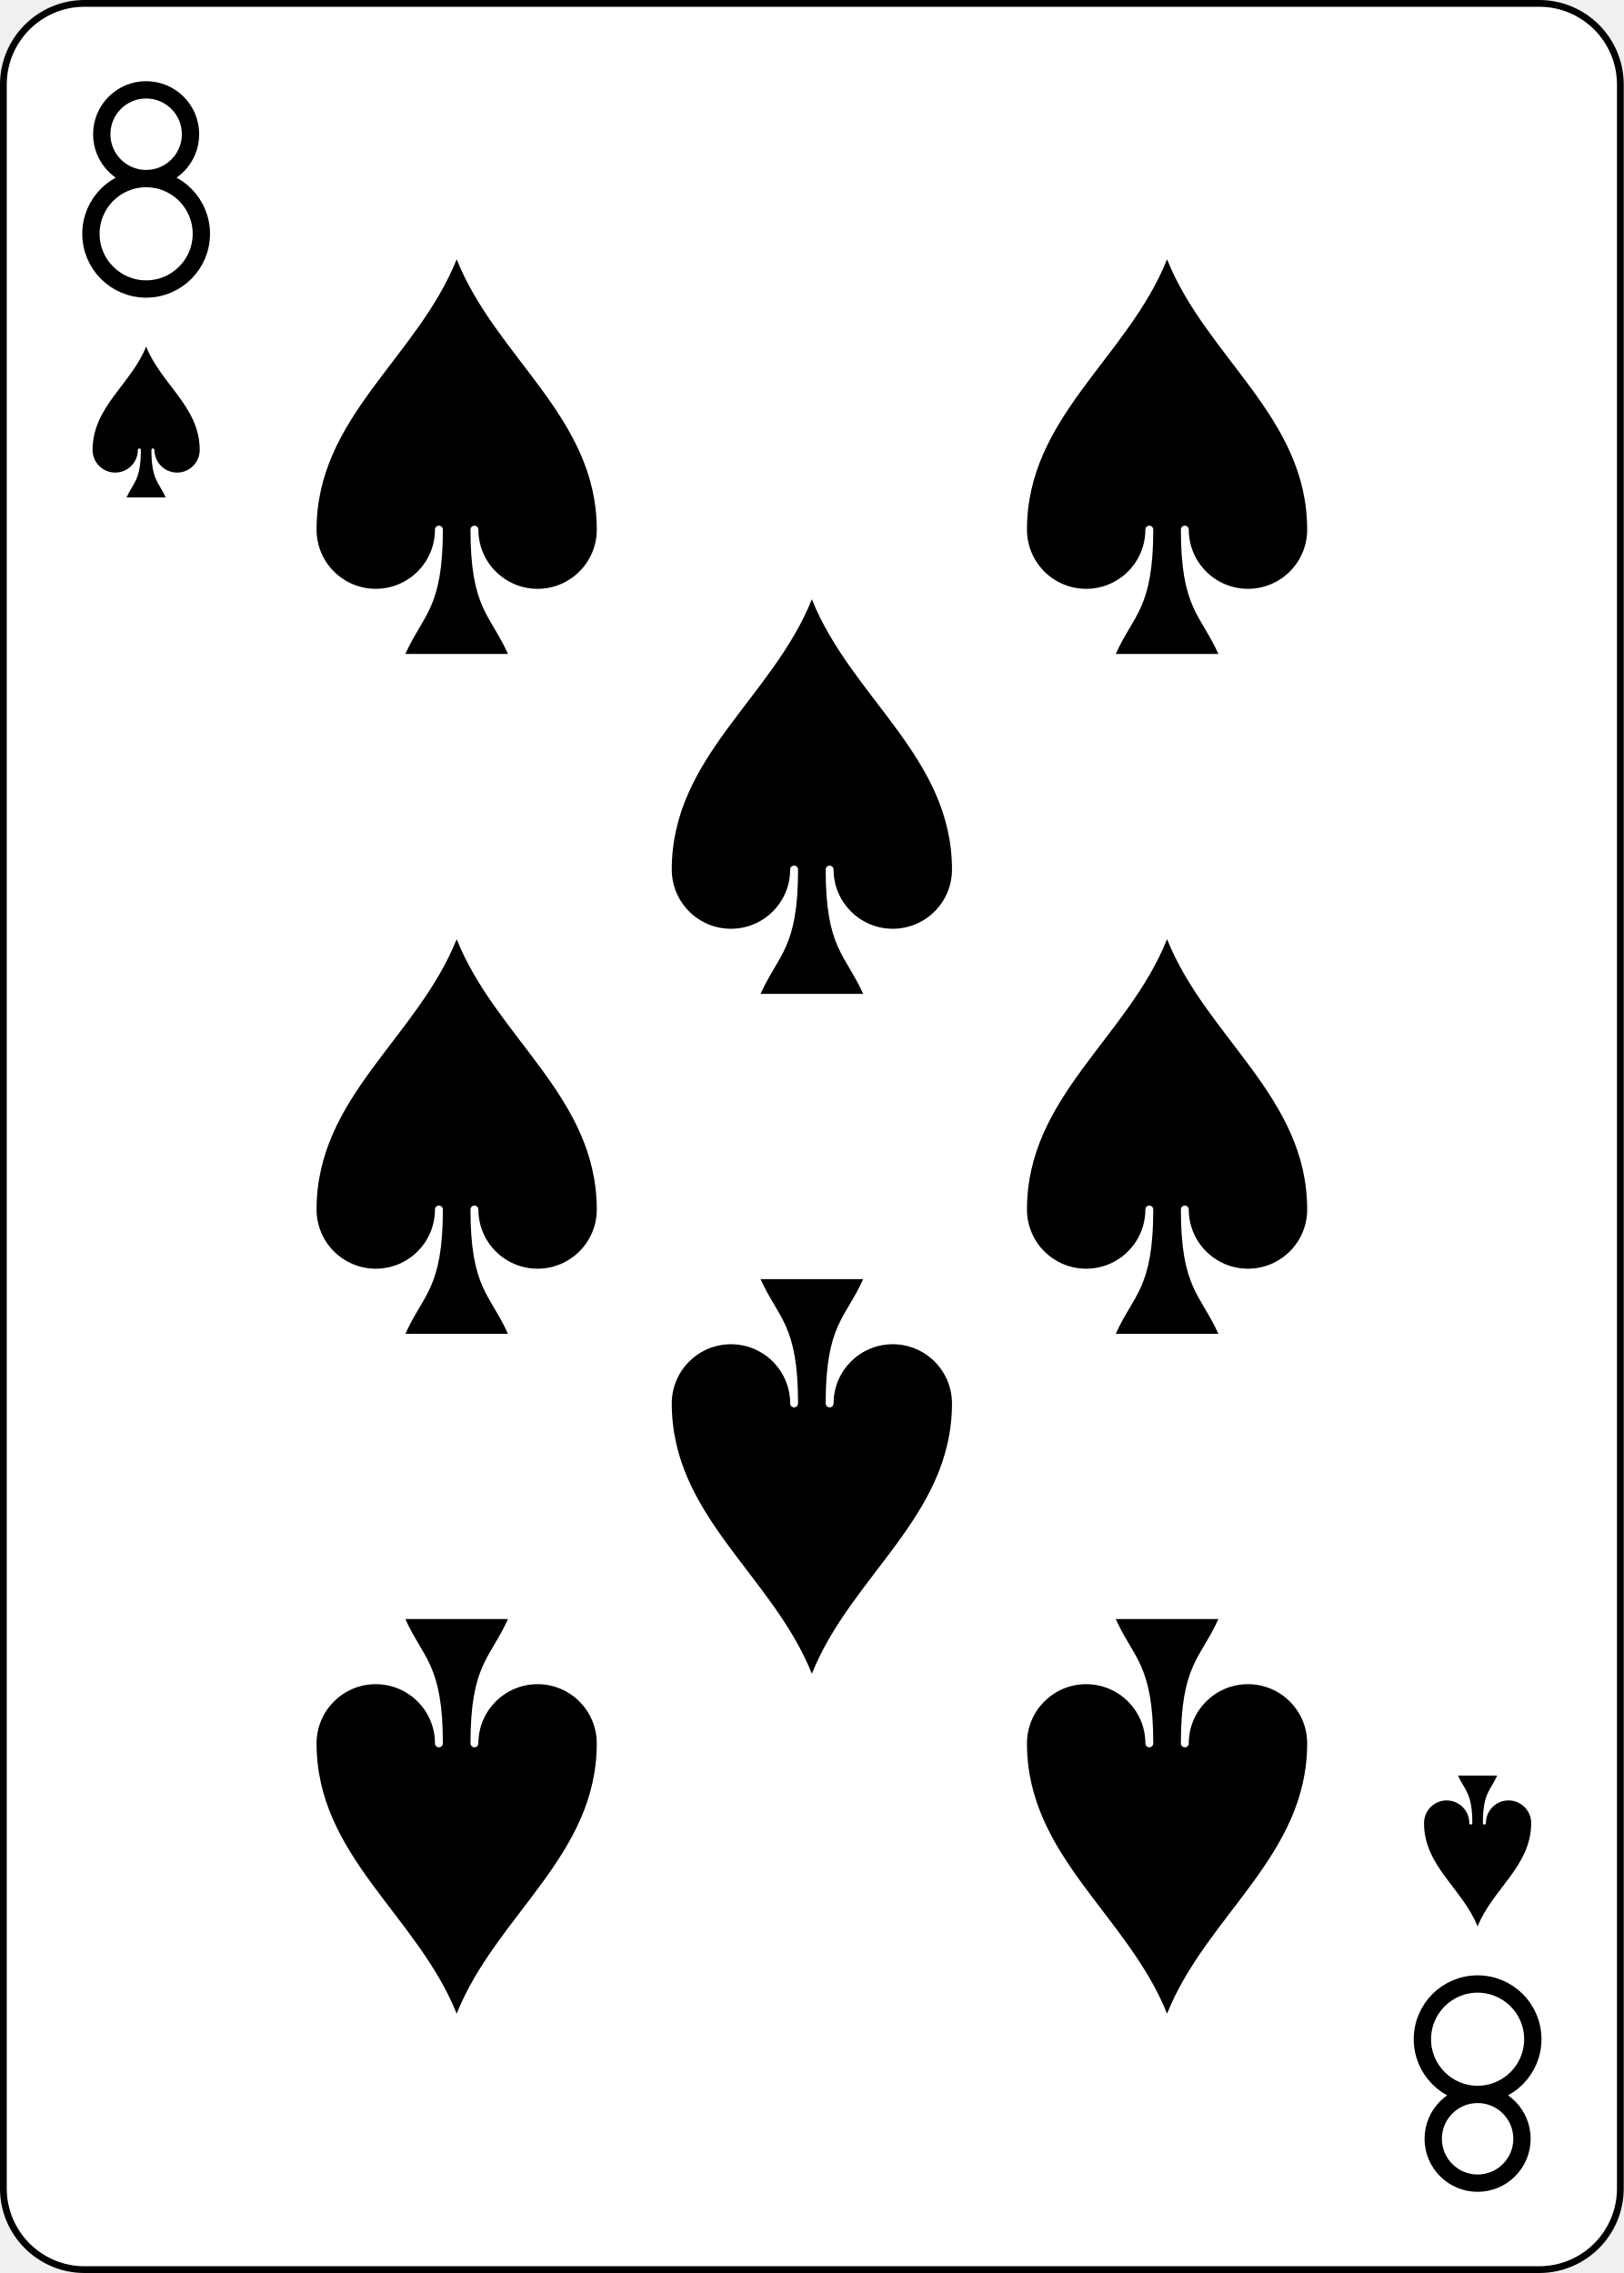
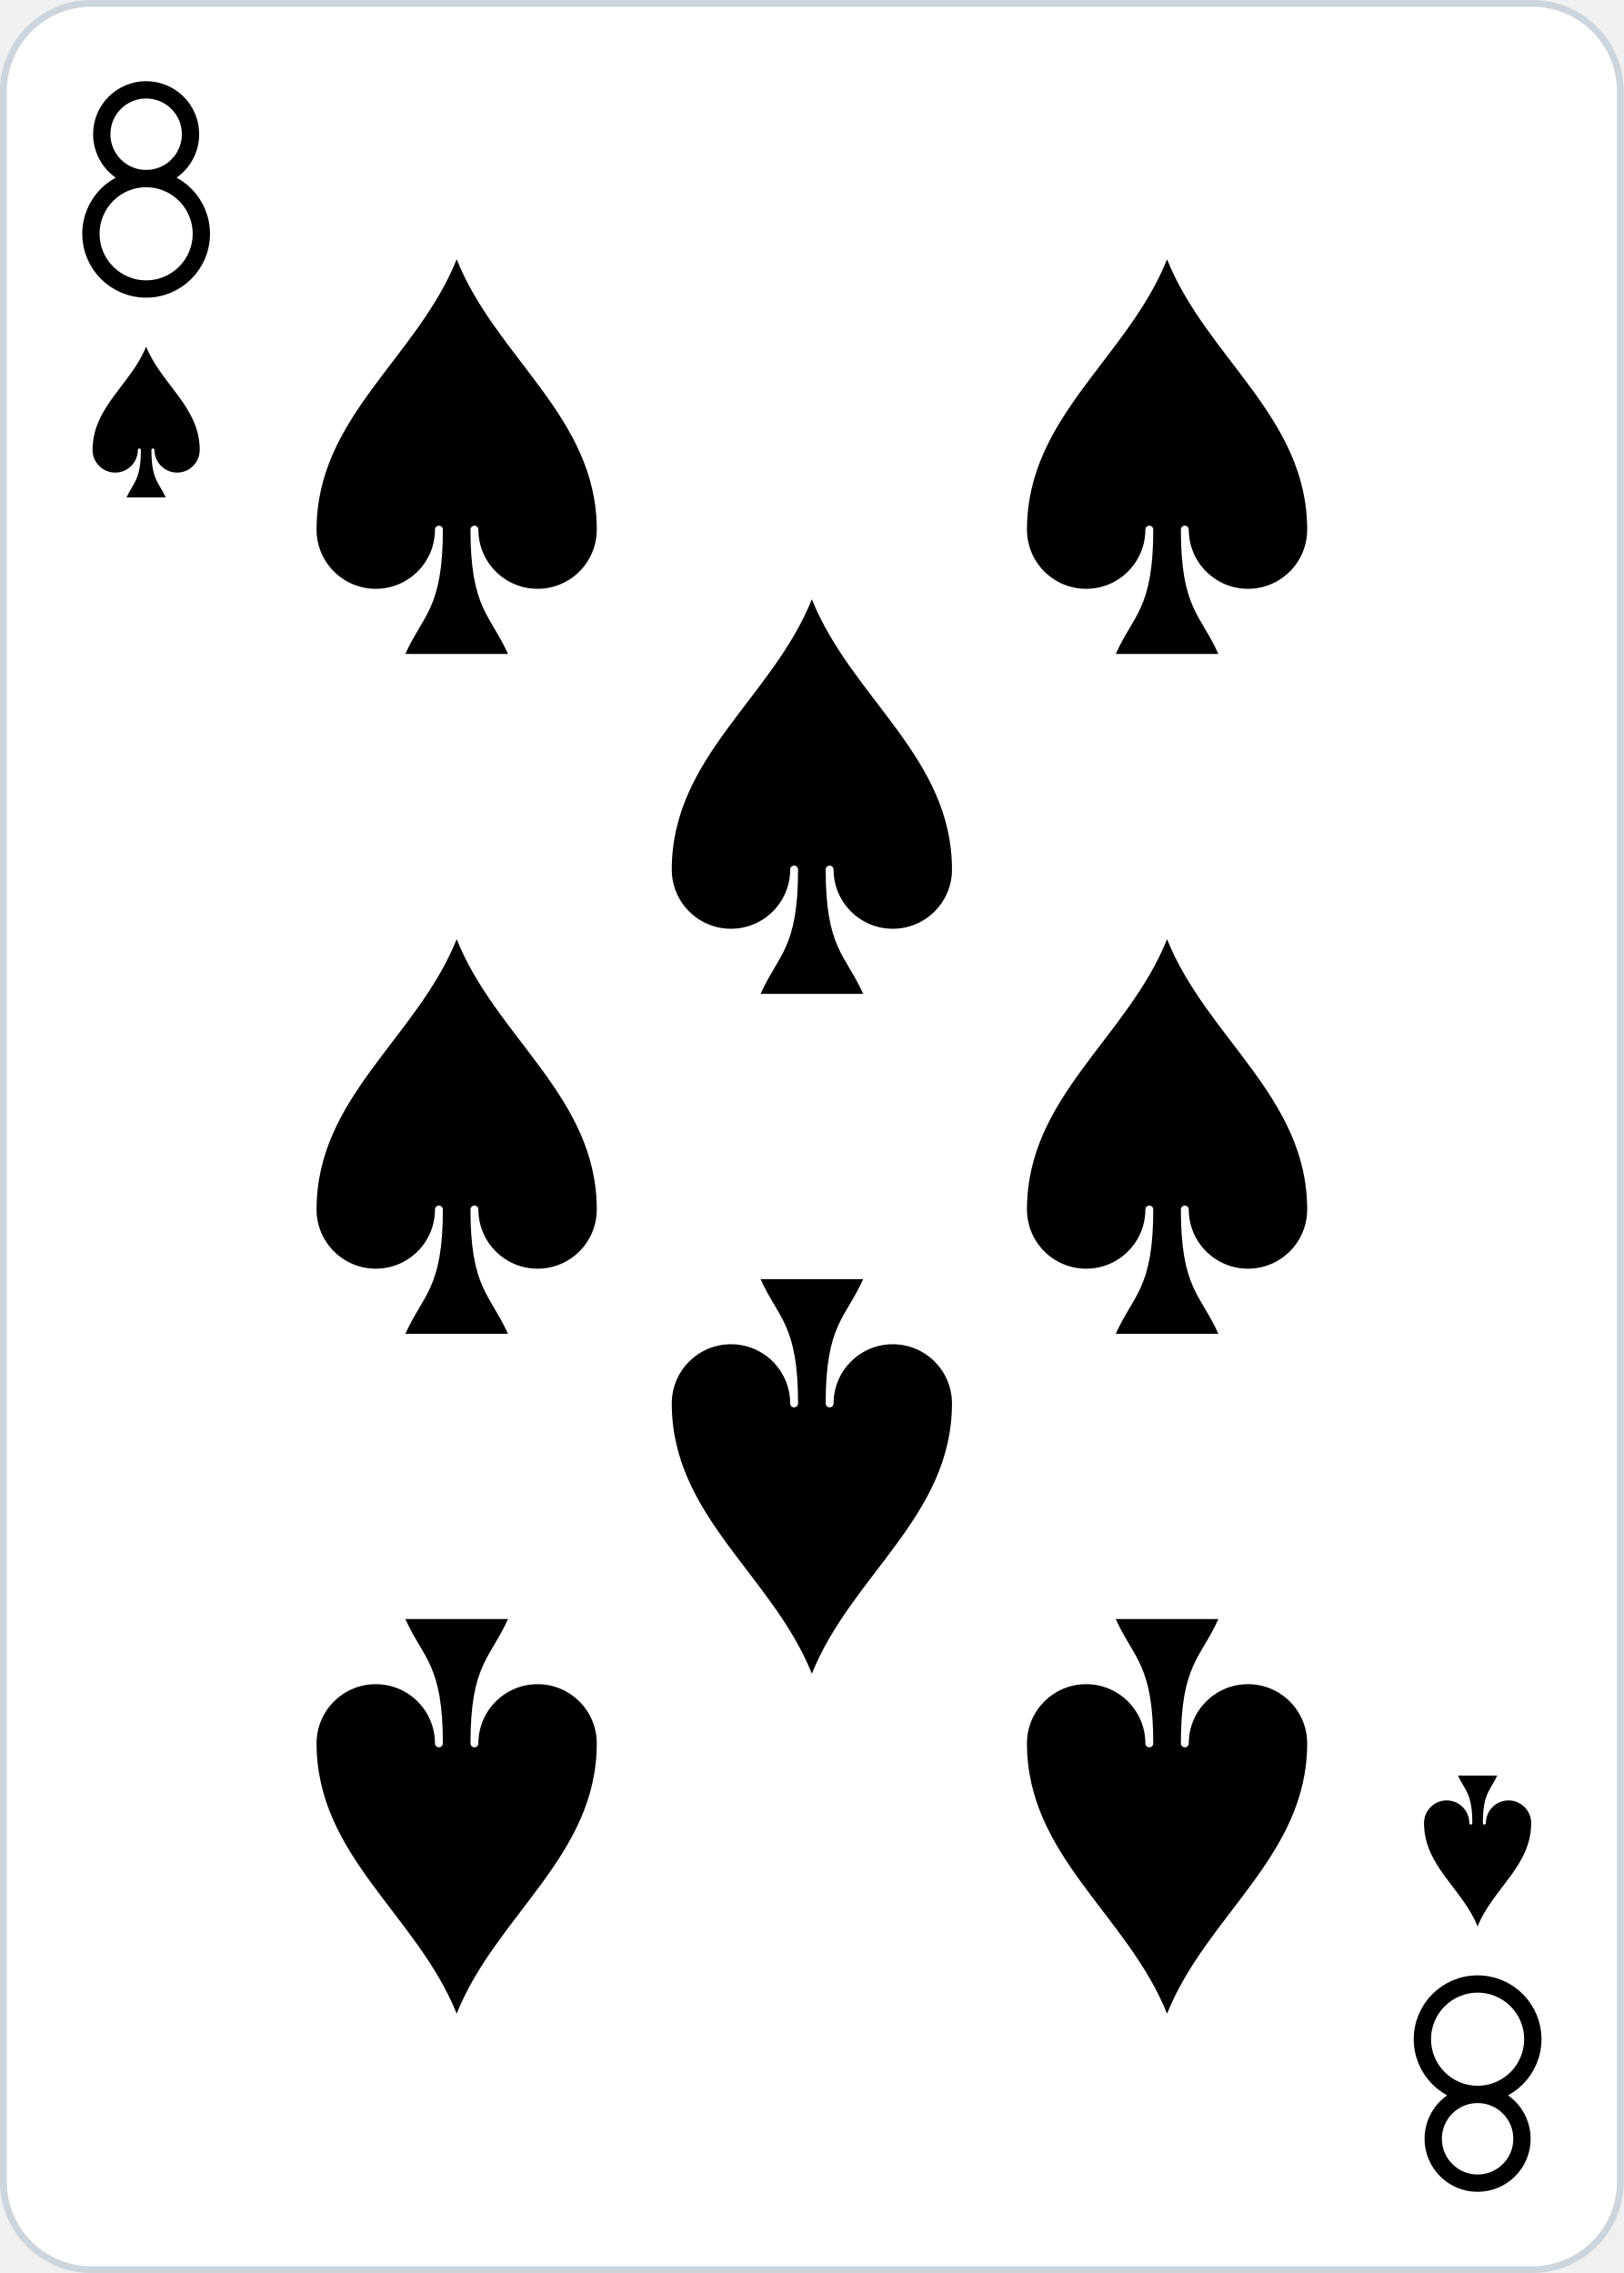
<svg xmlns="http://www.w3.org/2000/svg" xmlns:xlink="http://www.w3.org/1999/xlink" class="card" face="8S" height="3.5in" preserveAspectRatio="none" viewBox="-120 -168 240 336" width="2.5in">
  <defs>
    <symbol id="SS8" viewBox="-600 -600 1200 1200" preserveAspectRatio="xMinYMid">
      <path d="M0 -500C100 -250 355 -100 355 185A150 150 0 0 1 55 185A10 10 0 0 0 35 185C35 385 85 400 130 500L-130 500C-85 400 -35 385 -35 185A10 10 0 0 0 -55 185A150 150 0 0 1 -355 185C-355 -100 -100 -250 0 -500Z" fill="black" />
    </symbol>
    <symbol id="VS8" viewBox="-500 -500 1000 1000" preserveAspectRatio="xMinYMid">
      <path d="M-1 -50A205 205 0 1 1 1 -50L-1 -50A255 255 0 1 0 1 -50Z" stroke="black" stroke-width="80" stroke-linecap="square" stroke-miterlimit="1.5" fill="none" />
    </symbol>
  </defs>
-   <rect width="239" height="335" x="-119.5" y="-167.5" rx="12" ry="12" fill="white" stroke="black" />
+   <rect width="239" height="335" x="-119.5" y="-167.5" rx="13" ry="13" fill="#ffffff" stroke="#ccd4dc" />
  <use xlink:href="#VS8" height="32" width="32" x="-114.4" y="-156" />
  <use xlink:href="#SS8" height="26.769" width="26.769" x="-111.784" y="-119" />
  <use xlink:href="#SS8" height="70" width="70" x="-87.501" y="-135.501" />
  <use xlink:href="#SS8" height="70" width="70" x="17.501" y="-135.501" />
  <use xlink:href="#SS8" height="70" width="70" x="-35" y="-85.25" />
  <use xlink:href="#SS8" height="70" width="70" x="-87.501" y="-35" />
  <use xlink:href="#SS8" height="70" width="70" x="17.501" y="-35" />
  <g transform="rotate(180)">
    <use xlink:href="#VS8" height="32" width="32" x="-114.4" y="-156" />
    <use xlink:href="#SS8" height="26.769" width="26.769" x="-111.784" y="-119" />
    <use xlink:href="#SS8" height="70" width="70" x="-87.501" y="-135.501" />
    <use xlink:href="#SS8" height="70" width="70" x="17.501" y="-135.501" />
    <use xlink:href="#SS8" height="70" width="70" x="-35" y="-85.25" />
  </g>
</svg>
